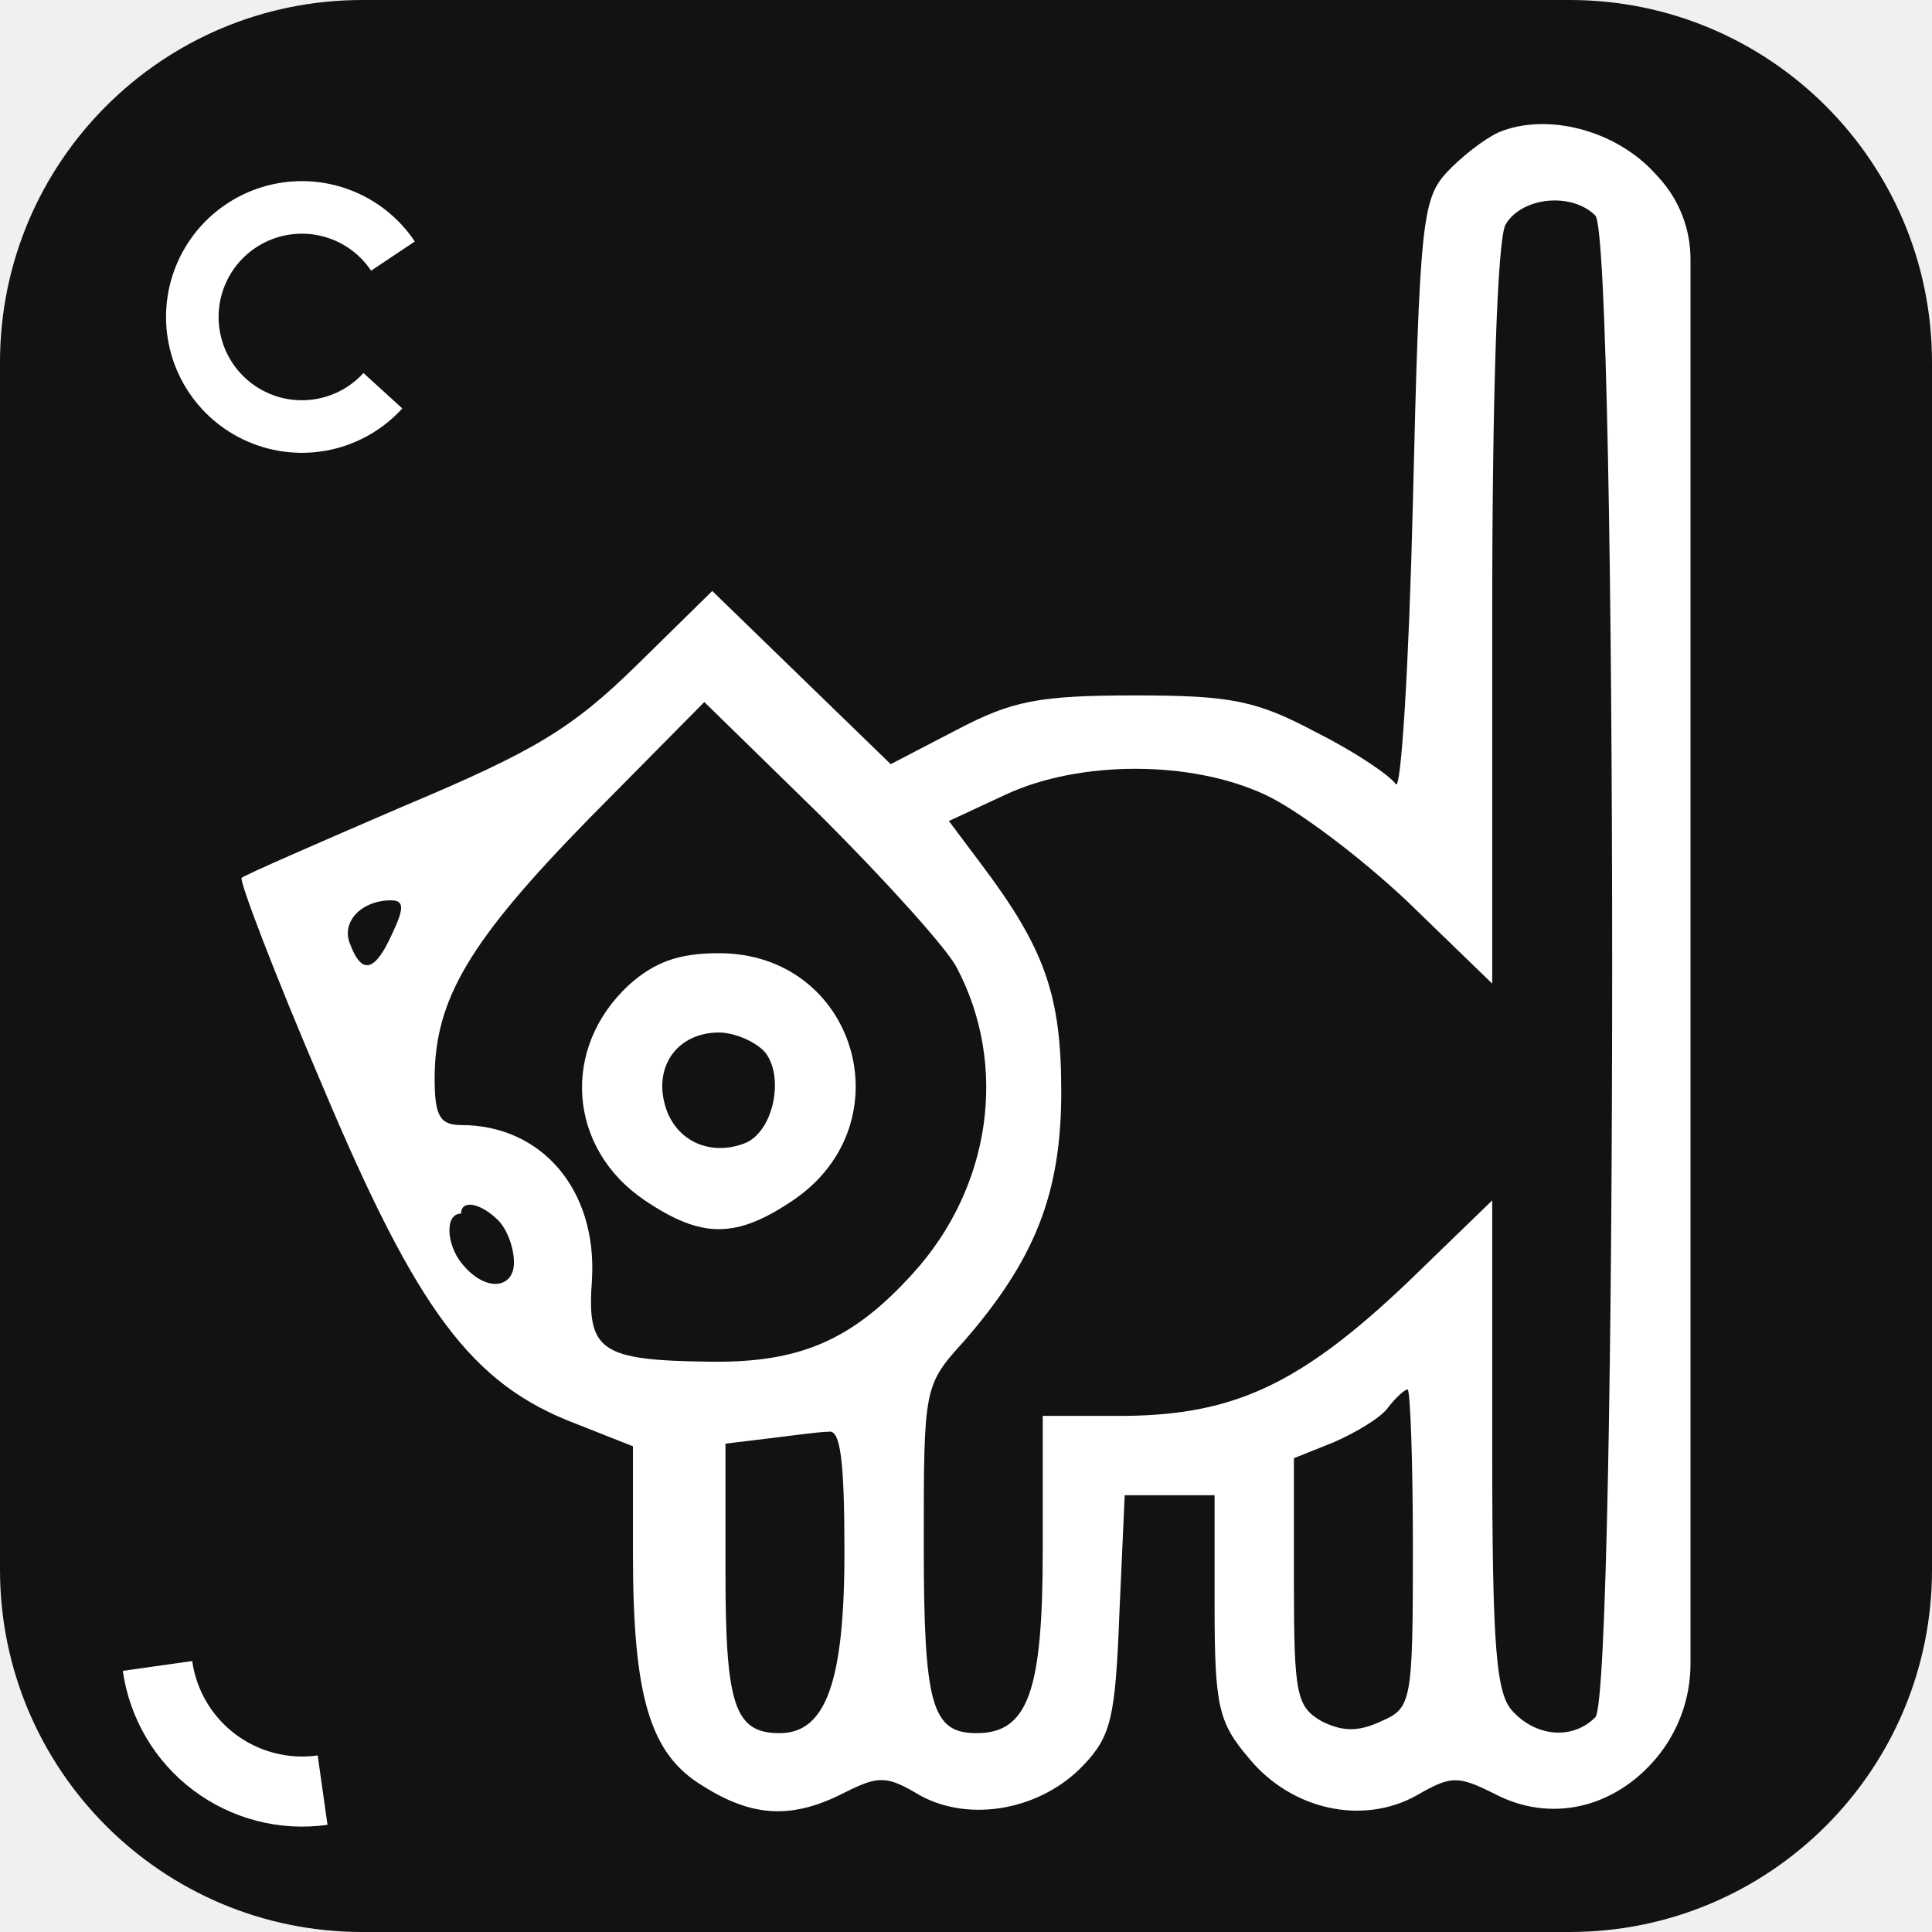
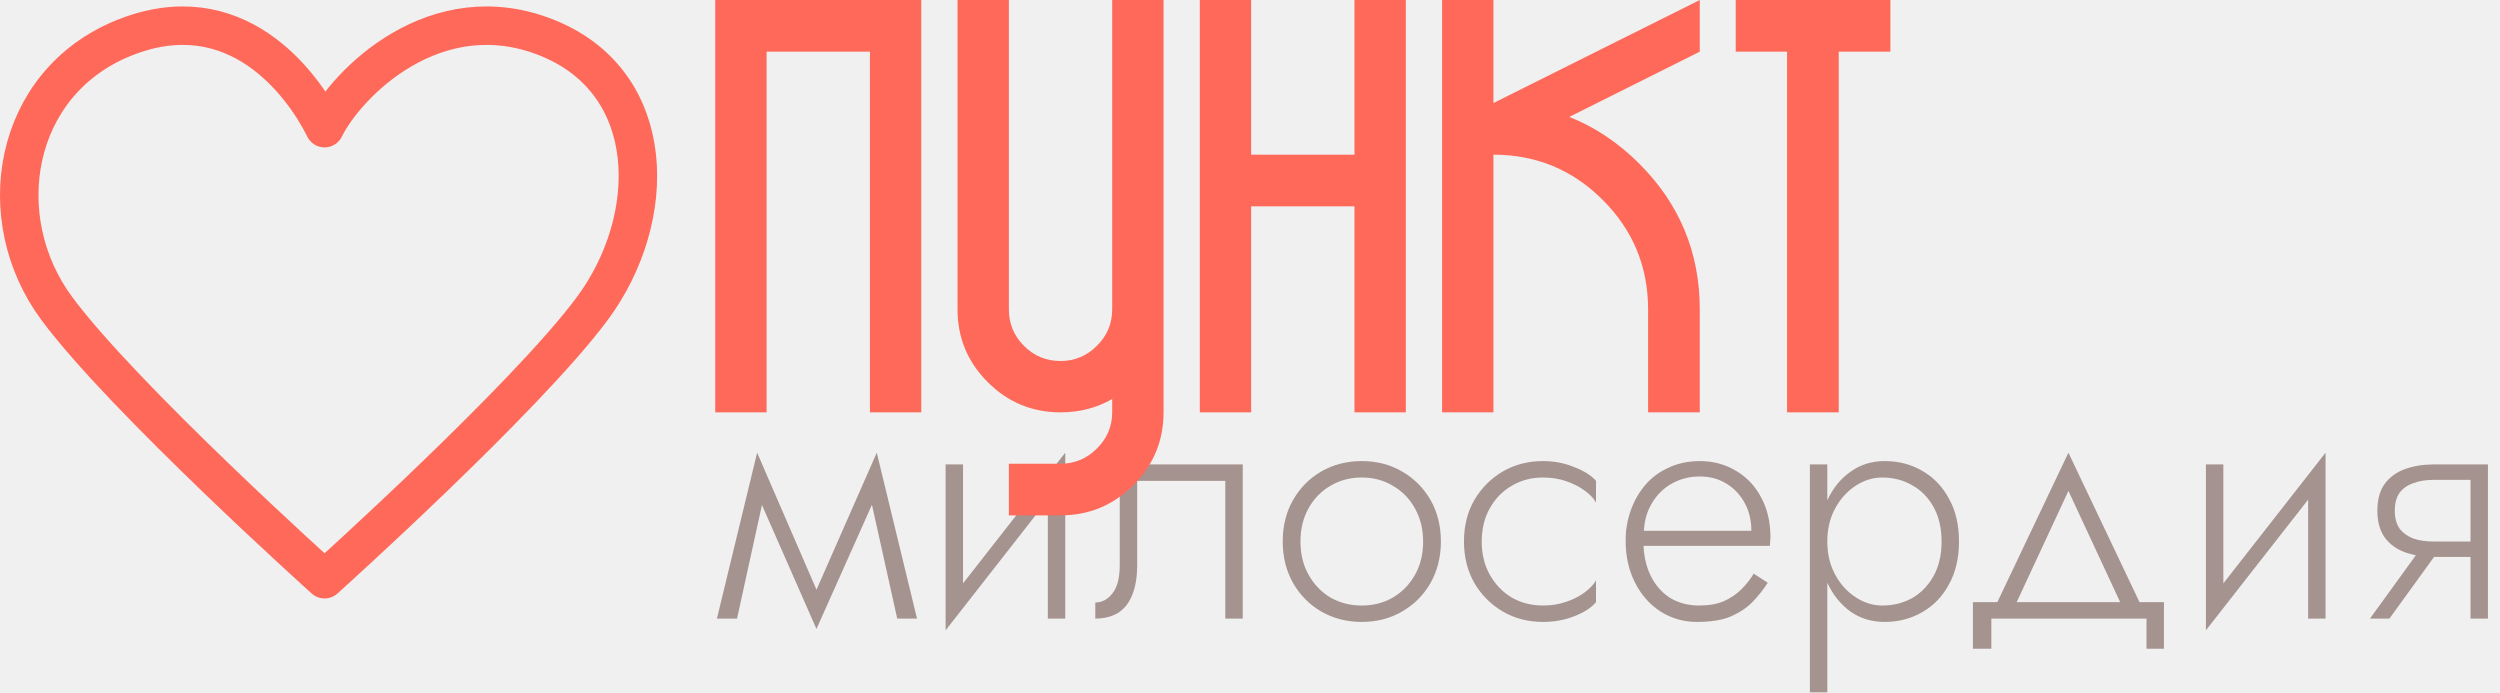
- <svg xmlns="http://www.w3.org/2000/svg" width="128" height="128" viewBox="0 0 128 128" fill="none">
-   <rect width="128" height="128" rx="24" fill="#121212" />
-   <path d="M99.3 8.763C98.337 9.201 96.761 10.427 95.797 11.478C94.221 13.23 94.046 14.981 93.608 33.286C93.345 44.147 92.819 52.554 92.469 51.941C92.031 51.328 89.666 49.752 87.214 48.526C83.273 46.424 81.609 46.073 75.215 46.073C68.822 46.073 67.07 46.424 63.392 48.35L59.012 50.628L53.144 44.935L47.189 39.154L42.196 44.059C37.905 48.263 35.453 49.752 26.694 53.43C21.001 55.883 16.184 57.985 16.009 58.16C15.834 58.335 18.199 64.553 21.352 71.91C27.658 86.887 31.249 91.704 38.168 94.332L41.934 95.82V102.915C41.934 112.461 43.072 116.227 46.576 118.329C49.904 120.431 52.531 120.519 55.947 118.767C58.224 117.629 58.75 117.629 60.939 118.942C64.267 120.782 68.997 119.906 71.799 116.928C73.639 115.001 73.901 113.687 74.164 106.856L74.514 99.061H77.492H80.47V106.418C80.47 113.074 80.733 114.125 82.747 116.49C85.55 119.906 90.279 120.957 93.87 118.942C96.147 117.629 96.585 117.629 99.038 118.855C102.716 120.782 106.92 119.818 109.723 116.49V116.49C111.194 114.736 112 112.52 112 110.231V63.94V17.169C112 15.162 111.246 13.228 109.887 11.751L109.635 11.478C107.008 8.588 102.453 7.449 99.3 8.763ZM105.694 14.281C107.183 15.77 107.183 112.286 105.694 113.775C104.205 115.264 101.84 115.089 100.264 113.425C99.125 112.286 98.863 109.396 98.863 95.82V79.53L93.257 84.96C86.163 91.704 81.784 93.718 74.602 93.806H69.084V102.739C69.084 112.023 68.121 114.826 64.705 114.826C61.727 114.826 61.202 112.987 61.202 102.302C61.202 91.967 61.202 91.792 63.829 88.901C68.559 83.471 70.311 79.092 70.311 72.348C70.311 65.955 69.26 62.889 64.968 57.196L62.866 54.394L66.632 52.642C71.537 50.365 78.894 50.365 83.798 52.642C85.9 53.605 90.104 56.758 93.257 59.736L98.863 65.166V40.906C98.863 25.842 99.213 15.945 99.738 14.894C100.789 13.055 104.118 12.704 105.694 14.281ZM63.392 64.115C66.807 70.597 65.669 78.654 60.501 84.347C56.472 88.814 52.969 90.303 47.014 90.215C39.744 90.127 38.868 89.514 39.219 84.785C39.569 78.829 35.891 74.538 30.548 74.538C29.147 74.538 28.796 73.925 28.796 71.472C28.796 66.217 31.073 62.364 39.043 54.218L46.663 46.511L54.458 54.131C58.75 58.422 62.778 62.889 63.392 64.115ZM25.994 61.838C24.855 64.378 23.979 64.641 23.191 62.539C22.578 61.05 23.979 59.649 25.906 59.649C26.782 59.649 26.782 60.174 25.994 61.838ZM33 80.844C33.613 81.457 34.051 82.683 34.051 83.646C34.051 85.398 32.124 85.661 30.548 83.646C29.584 82.42 29.453 80.406 30.548 80.406C30.548 79.442 31.862 79.705 33 80.844ZM93.608 102.564C93.608 112.811 93.52 113.162 91.506 114.038C90.017 114.738 88.966 114.738 87.564 114.038C85.9 113.074 85.725 112.286 85.725 104.841V96.609L88.353 95.558C89.754 94.945 91.418 93.981 91.944 93.281C92.469 92.58 93.082 92.054 93.257 92.054C93.432 92.054 93.608 96.784 93.608 102.564ZM55.947 102.827C55.947 111.41 54.721 114.826 51.655 114.826C48.678 114.826 48.065 112.987 48.065 104.228V95.645L50.955 95.295C52.444 95.12 54.283 94.857 54.896 94.857C55.684 94.682 55.947 96.784 55.947 102.827Z" fill="white" />
-   <path d="M41.671 65.254C37.117 69.458 37.642 76.114 42.722 79.53C46.488 82.07 48.765 82.07 52.531 79.53C60.063 74.45 56.735 63.152 47.627 63.152C44.912 63.152 43.335 63.765 41.671 65.254ZM50.692 69.721C52.006 71.385 51.218 75.063 49.291 75.764C46.926 76.64 44.649 75.501 44.036 73.136C43.335 70.509 44.999 68.407 47.627 68.407C48.678 68.407 50.079 69.02 50.692 69.721Z" fill="white" />
-   <path d="M27.482 15.999C26.441 14.441 24.941 13.248 23.189 12.584C21.437 11.92 19.522 11.82 17.71 12.296C15.899 12.773 14.281 13.803 13.082 15.242C11.884 16.682 11.165 18.46 11.025 20.328C10.885 22.196 11.332 24.061 12.302 25.663C13.273 27.266 14.72 28.525 16.44 29.266C18.16 30.007 20.069 30.193 21.9 29.797C23.731 29.402 25.393 28.445 26.654 27.06L24.08 24.715C23.306 25.564 22.288 26.151 21.165 26.393C20.042 26.636 18.872 26.522 17.817 26.068C16.763 25.613 15.876 24.841 15.281 23.859C14.686 22.877 14.412 21.733 14.498 20.588C14.584 19.443 15.024 18.353 15.759 17.47C16.494 16.588 17.486 15.956 18.596 15.664C19.707 15.372 20.881 15.433 21.955 15.84C23.029 16.247 23.949 16.979 24.587 17.934L27.482 15.999Z" fill="white" />
-   <path d="M8.136 110.698C8.357 112.258 8.883 113.76 9.683 115.117C10.484 116.474 11.545 117.66 12.804 118.608C14.063 119.555 15.497 120.245 17.023 120.638C18.549 121.032 20.137 121.121 21.698 120.9L21.048 116.303C20.091 116.438 19.117 116.383 18.182 116.142C17.246 115.901 16.367 115.478 15.595 114.897C14.823 114.316 14.173 113.589 13.682 112.757C13.191 111.925 12.869 111.004 12.734 110.048L8.136 110.698Z" fill="white" />
+ <svg xmlns="http://www.w3.org/2000/svg" width="130" height="36" viewBox="0 0 130 36" fill="none">
+   <path d="M2.957 16.047C-0.522 11.356 0.638 4.32 6.437 1.974C12.237 -0.371 15.717 4.32 16.877 6.665C18.037 4.32 22.677 -0.371 28.477 1.974C34.276 4.32 34.276 11.356 30.797 16.047C27.317 20.738 16.877 30.12 16.877 30.12C16.877 30.12 6.437 20.738 2.957 16.047Z" stroke="#FF695A" stroke-width="2" stroke-linecap="round" stroke-linejoin="round" />
+   <path d="M46.655 32.166L45.104 25.178L45.592 23.54L47.684 32.166H46.655ZM42.142 31.382L45.592 23.54L45.679 25.492L42.456 32.706L42.142 31.382ZM42.456 32.706L39.284 25.492L39.371 23.54L42.769 31.382L42.456 32.706ZM37.28 32.166L39.371 23.54L39.859 25.178L38.326 32.166H37.28Z" fill="#A59390" />
+   <path d="M55.306 24.934L49.172 32.776L49.259 31.382L55.393 23.54L55.306 24.934ZM50.078 24.15V31.487L49.172 32.776V24.15H50.078ZM55.393 23.54V32.166H54.487V24.83L55.393 23.54Z" fill="#A59390" />
+   <path d="M64.622 24.15V32.166H63.716V25.004H59.133V29.378C59.133 30.005 59.046 30.528 58.871 30.946C58.709 31.353 58.465 31.661 58.14 31.87C57.814 32.068 57.419 32.166 56.955 32.166V31.33C57.303 31.33 57.599 31.173 57.843 30.859C58.099 30.546 58.227 30.052 58.227 29.378V24.15H64.622Z" fill="#A59390" />
+   <path d="M66.701 28.158C66.701 27.345 66.881 26.625 67.241 25.997C67.601 25.37 68.089 24.876 68.705 24.516C69.332 24.156 70.035 23.976 70.813 23.976C71.592 23.976 72.289 24.156 72.904 24.516C73.532 24.876 74.025 25.37 74.386 25.997C74.746 26.625 74.926 27.345 74.926 28.158C74.926 28.96 74.746 29.68 74.386 30.319C74.025 30.946 73.532 31.44 72.904 31.8C72.289 32.16 71.592 32.34 70.813 32.34C70.035 32.34 69.332 32.16 68.705 31.8C68.089 31.44 67.601 30.946 67.241 30.319C66.881 29.68 66.701 28.96 66.701 28.158ZM67.624 28.158C67.624 28.809 67.764 29.384 68.043 29.883C68.321 30.383 68.699 30.778 69.175 31.068C69.663 31.347 70.209 31.487 70.813 31.487C71.417 31.487 71.958 31.347 72.434 31.068C72.922 30.778 73.305 30.383 73.584 29.883C73.863 29.384 74.002 28.809 74.002 28.158C74.002 27.519 73.863 26.95 73.584 26.45C73.305 25.939 72.922 25.544 72.434 25.265C71.958 24.975 71.417 24.83 70.813 24.83C70.209 24.83 69.663 24.975 69.175 25.265C68.699 25.544 68.321 25.933 68.043 26.433C67.764 26.933 67.624 27.508 67.624 28.158Z" fill="#A59390" />
+   <path d="M77.05 28.158C77.05 28.809 77.189 29.384 77.468 29.883C77.747 30.383 78.125 30.778 78.601 31.068C79.089 31.347 79.635 31.487 80.239 31.487C80.669 31.487 81.07 31.423 81.442 31.295C81.813 31.167 82.133 31.005 82.4 30.807C82.679 30.598 82.876 30.389 82.992 30.18V31.312C82.748 31.603 82.371 31.847 81.86 32.044C81.36 32.242 80.82 32.34 80.239 32.34C79.461 32.34 78.764 32.16 78.148 31.8C77.532 31.44 77.038 30.946 76.667 30.319C76.306 29.68 76.126 28.96 76.126 28.158C76.126 27.345 76.306 26.625 76.667 25.997C77.038 25.37 77.532 24.876 78.148 24.516C78.764 24.156 79.461 23.976 80.239 23.976C80.82 23.976 81.36 24.081 81.86 24.29C82.371 24.487 82.748 24.725 82.992 25.004V26.137C82.876 25.916 82.679 25.707 82.4 25.509C82.133 25.312 81.813 25.149 81.442 25.021C81.07 24.894 80.669 24.83 80.239 24.83C79.635 24.83 79.089 24.975 78.601 25.265C78.125 25.544 77.747 25.933 77.468 26.433C77.189 26.933 77.05 27.508 77.05 28.158Z" fill="#A59390" />
+   <path d="M85.11 28.385V27.601H91.07C91.07 27.055 90.954 26.572 90.722 26.154C90.489 25.724 90.17 25.387 89.763 25.143C89.368 24.899 88.909 24.777 88.386 24.777C87.864 24.777 87.382 24.899 86.94 25.143C86.499 25.387 86.144 25.742 85.877 26.206C85.61 26.66 85.476 27.2 85.476 27.827L85.459 28.141C85.459 28.815 85.581 29.407 85.825 29.918C86.069 30.418 86.406 30.807 86.836 31.086C87.277 31.353 87.782 31.487 88.352 31.487C88.863 31.487 89.293 31.411 89.641 31.26C90.001 31.097 90.303 30.894 90.547 30.65C90.803 30.395 91.018 30.122 91.192 29.831L91.924 30.302C91.692 30.662 91.424 30.999 91.122 31.312C90.82 31.614 90.443 31.864 89.99 32.062C89.537 32.248 88.956 32.34 88.247 32.34C87.55 32.34 86.917 32.16 86.348 31.8C85.79 31.44 85.349 30.941 85.023 30.302C84.698 29.663 84.535 28.942 84.535 28.141C84.535 27.955 84.541 27.781 84.553 27.618C84.576 27.444 84.605 27.27 84.64 27.095C84.779 26.48 85.017 25.939 85.354 25.475C85.691 24.998 86.121 24.632 86.644 24.377C87.167 24.11 87.748 23.976 88.386 23.976C89.084 23.976 89.711 24.144 90.269 24.481C90.826 24.807 91.262 25.265 91.576 25.858C91.901 26.45 92.063 27.148 92.063 27.949C92.063 28.019 92.058 28.094 92.046 28.176C92.046 28.245 92.04 28.315 92.029 28.385H85.11Z" fill="#A59390" />
+   <path d="M95.02 36H94.114V24.15H95.02V36ZM101.868 28.158C101.868 29.018 101.694 29.761 101.345 30.389C101.009 31.016 100.544 31.498 99.951 31.835C99.371 32.172 98.72 32.34 98 32.34C97.326 32.34 96.733 32.16 96.222 31.8C95.711 31.428 95.31 30.929 95.02 30.302C94.741 29.663 94.602 28.948 94.602 28.158C94.602 27.357 94.741 26.642 95.02 26.015C95.31 25.387 95.711 24.894 96.222 24.534C96.733 24.162 97.326 23.976 98 23.976C98.72 23.976 99.371 24.144 99.951 24.481C100.544 24.818 101.009 25.3 101.345 25.928C101.694 26.543 101.868 27.287 101.868 28.158ZM100.962 28.158C100.962 27.461 100.823 26.863 100.544 26.363C100.265 25.864 99.893 25.486 99.429 25.231C98.964 24.963 98.447 24.83 97.878 24.83C97.39 24.83 96.925 24.975 96.484 25.265C96.042 25.556 95.688 25.951 95.421 26.45C95.153 26.95 95.02 27.519 95.02 28.158C95.02 28.797 95.153 29.366 95.421 29.866C95.688 30.366 96.042 30.761 96.484 31.051C96.925 31.341 97.39 31.487 97.878 31.487C98.447 31.487 98.964 31.359 99.429 31.103C99.893 30.836 100.265 30.453 100.544 29.953C100.823 29.454 100.962 28.855 100.962 28.158Z" fill="#A59390" />
+   <path d="M107.558 25.527L104.648 31.783H103.637L107.558 23.54L111.479 31.783H110.468L107.558 25.527ZM111.618 32.166H103.55V33.735H102.592V31.312H112.525V33.735H111.618V32.166Z" fill="#A59390" />
+   <path d="M120.842 24.934L114.708 32.776L114.795 31.382L120.929 23.54L120.842 24.934ZM115.614 24.15V31.487L114.708 32.776V24.15H115.614ZM120.929 23.54V32.166H120.023V24.83L120.929 23.54Z" fill="#A59390" />
+   <path d="M124.25 32.166H123.239L126.028 28.315H127.038L124.25 32.166ZM129.373 32.166H128.467V24.15H129.373V32.166ZM128.833 28.158V28.96H126.55C126.004 28.96 125.505 28.878 125.052 28.716C124.61 28.553 124.262 28.298 124.006 27.949C123.751 27.589 123.623 27.124 123.623 26.555C123.623 25.974 123.751 25.509 124.006 25.161C124.262 24.812 124.61 24.557 125.052 24.394C125.505 24.232 126.004 24.15 126.55 24.15H128.833V24.952H126.55C126.144 24.952 125.789 25.01 125.487 25.126C125.185 25.231 124.947 25.399 124.773 25.631C124.61 25.864 124.529 26.172 124.529 26.555C124.529 26.927 124.61 27.235 124.773 27.479C124.947 27.711 125.185 27.885 125.487 28.001C125.789 28.106 126.144 28.158 126.55 28.158H128.833Z" fill="#A59390" />
+   <path d="M37.193 21.442V0H47.906V21.442H45.236V2.686H39.863V21.442H37.193Z" fill="#FF695A" />
+   <path d="M52.462 26.799V24.113H55.148C55.881 24.113 56.509 23.851 57.033 23.328C57.567 22.804 57.834 22.175 57.834 21.442V20.751C57.028 21.212 56.132 21.442 55.148 21.442C53.671 21.442 52.409 20.919 51.362 19.872C50.315 18.824 49.791 17.562 49.791 16.086V0H52.462V16.086C52.462 16.829 52.724 17.463 53.247 17.986C53.771 18.51 54.404 18.772 55.148 18.772C55.881 18.772 56.509 18.51 57.033 17.986C57.567 17.463 57.834 16.829 57.834 16.086V0H60.505V21.442C60.505 22.919 59.981 24.181 58.934 25.228C57.886 26.276 56.625 26.799 55.148 26.799H52.462Z" fill="#FF695A" />
+   <path d="M62.39 21.442V0H65.06V8.043H70.433V0H73.103V21.442H70.433V10.729H65.06V21.442H62.39Z" fill="#FF695A" />
+   <path d="M74.988 21.442V0H77.659V5.357L88.388 0V2.686L81.602 6.079C82.931 6.603 84.146 7.415 85.246 8.514C87.34 10.609 88.388 13.133 88.388 16.086V21.442H85.701V16.086C85.701 13.866 84.916 11.97 83.345 10.399C81.774 8.828 79.879 8.043 77.659 8.043V21.442H74.988Z" fill="#FF695A" />
+   <path d="M92.927 21.442V2.686H90.257V0H98.3V2.686H95.614V21.442H92.927Z" fill="#FF695A" />
</svg>
